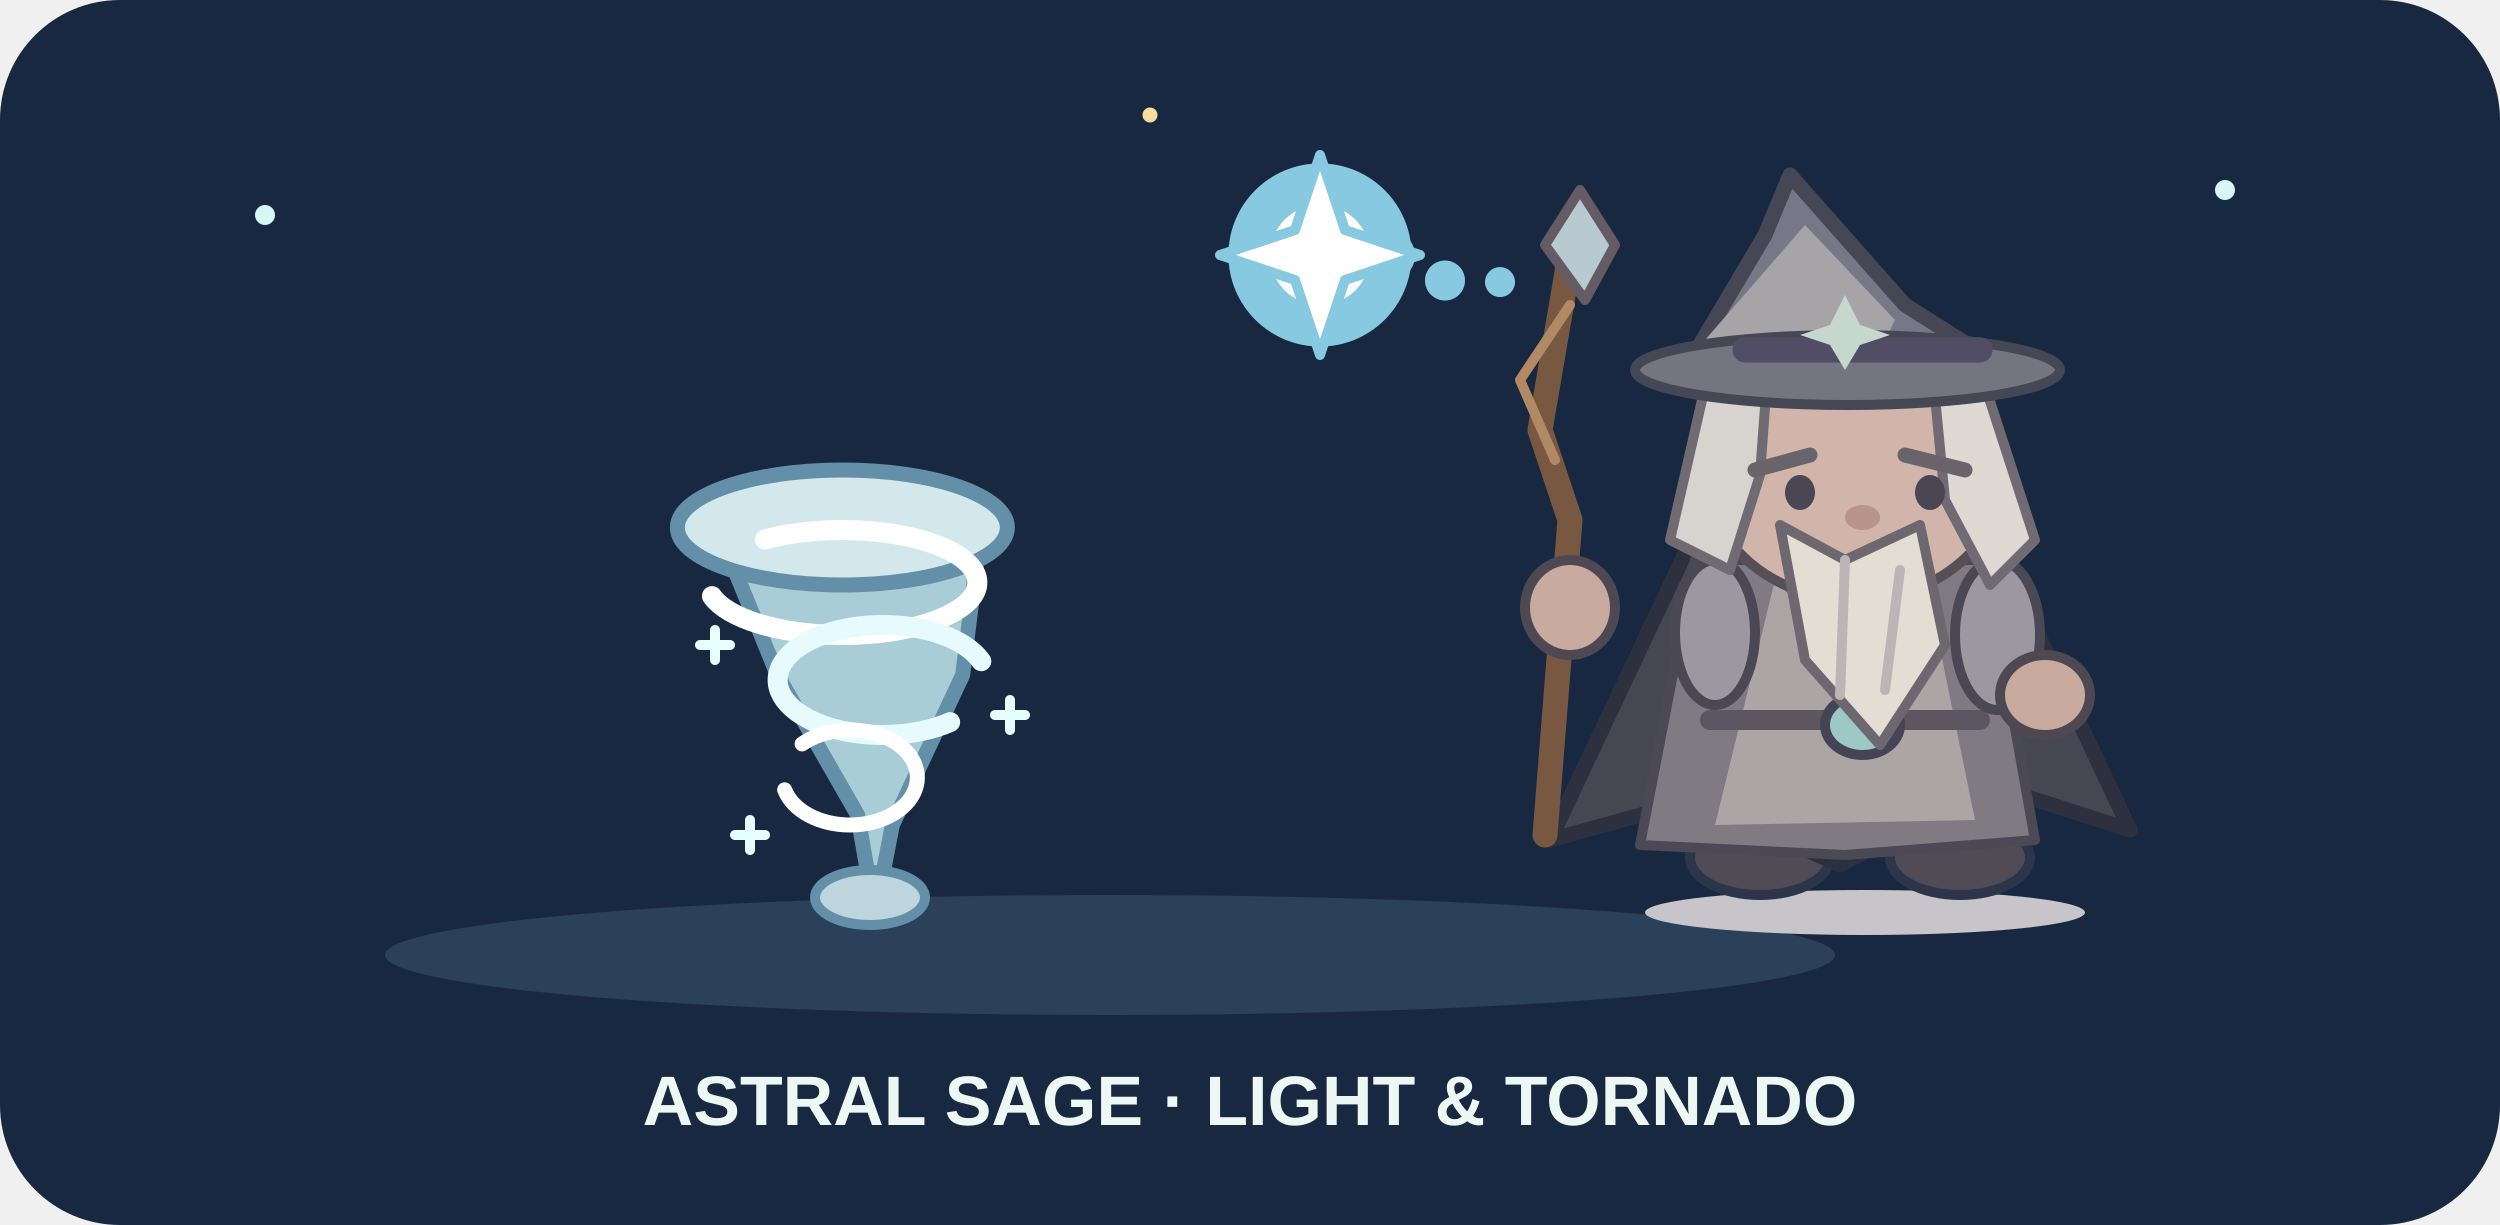
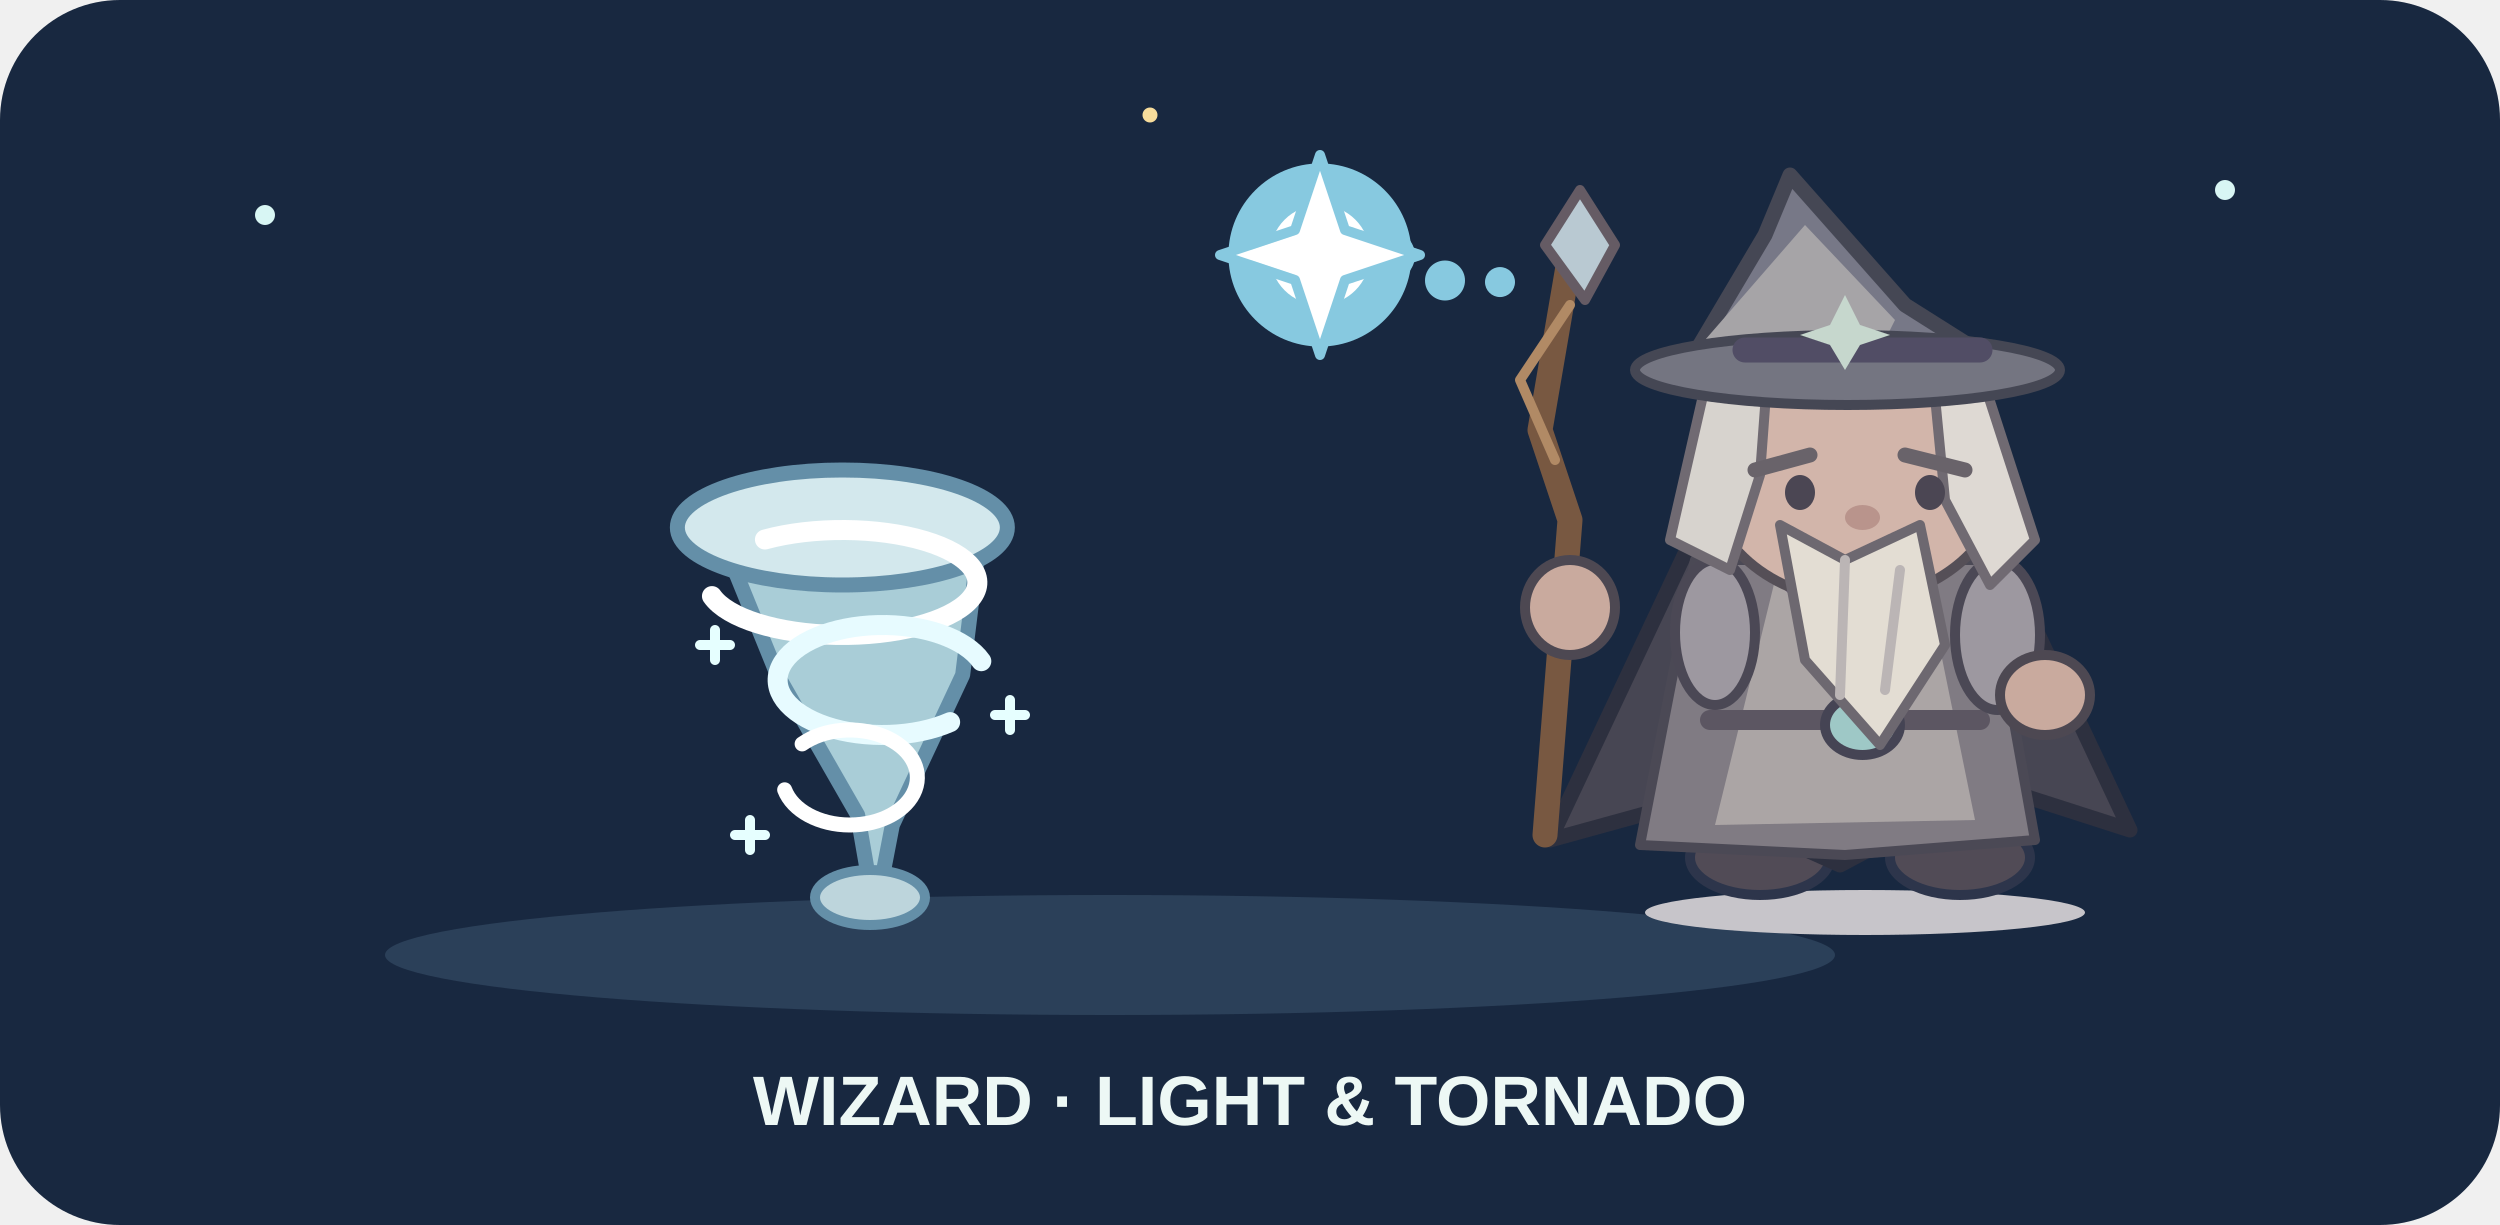
<svg xmlns="http://www.w3.org/2000/svg" viewBox="0 0 500 245">
  <rect width="500" height="245" rx="24" fill="#182840" />
  <circle cx="53" cy="43" r="2" fill="#d8f6f4" />
  <circle cx="445" cy="38" r="2" fill="#d8f6f4" />
  <circle cx="230" cy="23" r="1.5" fill="#f7dd9c" />
  <ellipse cx="222" cy="191" rx="145" ry="12" fill="#2b4059" />
  <g transform="translate(280 23)">
    <ellipse cx="93.0" cy="159.5" rx="44.0" ry="4.5" fill="#c7c5ca" stroke="none" stroke-width="1" />
    <polyline points="76,128 74,146" fill="none" stroke="#2d354b" stroke-width="13" stroke-linecap="round" stroke-linejoin="round" />
    <polyline points="108,128 111,146" fill="none" stroke="#2d354b" stroke-width="13" stroke-linecap="round" stroke-linejoin="round" />
    <ellipse cx="72.0" cy="148.5" rx="14.0" ry="7.5" fill="#514b56" stroke="#2d354b" stroke-width="2" />
    <ellipse cx="112.0" cy="148.5" rx="14.0" ry="7.5" fill="#514b56" stroke="#2d354b" stroke-width="2" />
    <polygon points="63,75 115,77 146,143 118,134 88,150 59,137 30,145" fill="#474653" stroke="#2d303f" stroke-width="3" stroke-linejoin="round" />
    <polygon points="59,89 117,89 127,145 89,148 48,146" fill="#807b83" stroke="#4b4955" stroke-width="2" stroke-linejoin="round" />
    <polygon points="75,93 105,92 115,141 63,142" fill="#aba5a5" stroke="none" stroke-width="1" stroke-linejoin="round" />
    <polygon points="76,94 91,109 103,94" fill="#665b75" stroke="none" stroke-width="1" stroke-linejoin="round" />
    <polyline points="62,121 116,121" fill="none" stroke="#5c5662" stroke-width="4" stroke-linecap="round" stroke-linejoin="round" />
    <ellipse cx="92.5" cy="122.0" rx="7.5" ry="6.0" fill="#9ec8c6" stroke="#454454" stroke-width="2" />
    <polyline points="29,144 34,81 28,63 34,28" fill="none" stroke="#785841" stroke-width="5" stroke-linecap="round" stroke-linejoin="round" />
    <polyline points="31,69 24,53 34,38" fill="none" stroke="#b18a65" stroke-width="2" stroke-linecap="round" stroke-linejoin="round" />
    <polygon points="29,26 36,15 43,26 37,37" fill="#b9c9d2" stroke="#655b64" stroke-width="2" stroke-linejoin="round" />
    <ellipse cx="63.0" cy="103.5" rx="8.0" ry="14.5" fill="#9d98a0" stroke="#4b4855" stroke-width="2" />
    <ellipse cx="119.5" cy="104.0" rx="8.5" ry="15.0" fill="#9d98a0" stroke="#4b4855" stroke-width="2" />
    <ellipse cx="34.0" cy="98.5" rx="9.0" ry="9.5" fill="#c9aa9e" stroke="#4d4852" stroke-width="2" />
    <ellipse cx="129.0" cy="116.0" rx="9.0" ry="8.0" fill="#c9aa9e" stroke="#4d4852" stroke-width="2" />
    <ellipse cx="91.0" cy="71.0" rx="30.0" ry="26.0" fill="#d2b5aa" stroke="#554f57" stroke-width="2" />
    <polygon points="62,50 54,85 66,91 72,72 74,45" fill="#d7d3ce" stroke="#706a72" stroke-width="2" stroke-linejoin="round" />
    <polygon points="115,48 127,85 118,94 109,77 106,46" fill="#ded9d3" stroke="#706a72" stroke-width="2" stroke-linejoin="round" />
    <polygon points="76,82 89,89 104,82 109,106 96,126 81,109" fill="#e3ddd3" stroke="#6d6870" stroke-width="2" stroke-linejoin="round" />
    <polyline points="89,89 88,116" fill="none" stroke="#bbb5b5" stroke-width="2" stroke-linecap="round" stroke-linejoin="round" />
    <polyline points="100,91 97,115" fill="none" stroke="#bbb5b5" stroke-width="2" stroke-linecap="round" stroke-linejoin="round" />
    <polyline points="71,71 82,68" fill="none" stroke="#69636a" stroke-width="3" stroke-linecap="round" stroke-linejoin="round" />
    <polyline points="101,68 113,71" fill="none" stroke="#69636a" stroke-width="3" stroke-linecap="round" stroke-linejoin="round" />
    <ellipse cx="80.0" cy="75.5" rx="3.0" ry="3.5" fill="#4b4653" stroke="none" stroke-width="1" />
    <ellipse cx="106.0" cy="75.5" rx="3.0" ry="3.5" fill="#4b4653" stroke="none" stroke-width="1" />
    <ellipse cx="92.5" cy="80.5" rx="3.5" ry="2.5" fill="#b9948c" stroke="none" stroke-width="1" />
    <polygon points="57,51 73,24 78,12 101,38 120,50" fill="#777887" stroke="#454754" stroke-width="3" stroke-linejoin="round" />
    <polygon points="61,45 81,22 99,41 96,47" fill="#a6a4a7" stroke="none" stroke-width="1" stroke-linejoin="round" />
    <ellipse cx="89.5" cy="51.0" rx="42.5" ry="7.0" fill="#747581" stroke="#454754" stroke-width="2" />
    <polyline points="69,47 116,47" fill="none" stroke="#514d65" stroke-width="5" stroke-linecap="round" stroke-linejoin="round" />
    <polygon points="89,36 92,42 98,44 92,46 89,51 86,46 80,44 86,42" fill="#c6d7cd" stroke="none" stroke-width="1" stroke-linejoin="round" />
  </g>
  <g transform="translate(234 19)">
    <ellipse cx="44.0" cy="32.101" rx="5.0" ry="5.0" fill="#87c9e0" stroke="none" stroke-width="1" />
    <ellipse cx="55.0" cy="37.103" rx="4.0" ry="4.0" fill="#87c9e0" stroke="none" stroke-width="1" />
    <ellipse cx="66.0" cy="37.413" rx="3.0" ry="3.0" fill="#87c9e0" stroke="none" stroke-width="1" />
    <ellipse cx="30.0" cy="32.0" rx="18.314" ry="18.314" fill="#87c9e0" stroke="none" stroke-width="1" />
    <ellipse cx="30.0" cy="32.0" rx="10.0" ry="10.0" fill="#ffffff" stroke="none" stroke-width="1" />
    <polygon points="30,12 35,27 50,32 35,37 30,52 25,37 10,32 25,27" fill="#ffffff" stroke="#87c9e0" stroke-width="2" stroke-linejoin="round" />
  </g>
  <g transform="translate(130 87)">
    <polygon points="12.472,16 66.472,16 62.528,48 48.472,78 45,96 41.528,76 25.472,48" fill="#a9cdd7" stroke="#648fa8" stroke-width="3" stroke-linejoin="round" />
    <ellipse cx="38.472" cy="18.5" rx="33.0" ry="11.5" fill="#d3e8ed" stroke="#648fa8" stroke-width="3" />
    <path d="M 12.392 32.218 A 27 10.5 0 1 0 22.986 20.899" fill="none" stroke="#ffffff" stroke-width="4" stroke-linecap="round" />
    <path d="M 66.261 45.238 A 21 11.0 0 1 0 60.026 57.426" fill="none" stroke="#e7fbff" stroke-width="4" stroke-linecap="round" />
    <path d="M 26.932 70.959 A 13.5 9.5 0 1 0 30.426 61.782" fill="none" stroke="#ffffff" stroke-width="3" stroke-linecap="round" />
    <ellipse cx="44.0" cy="92.5" rx="11.0" ry="5.5" fill="#bdd5dc" stroke="#648fa8" stroke-width="2" />
    <polyline points="10,42 16,42" fill="none" stroke="#e6ffff" stroke-width="2" stroke-linecap="round" stroke-linejoin="round" />
    <polyline points="13,39 13,45" fill="none" stroke="#e6ffff" stroke-width="2" stroke-linecap="round" stroke-linejoin="round" />
    <polyline points="69,56 75,56" fill="none" stroke="#e6ffff" stroke-width="2" stroke-linecap="round" stroke-linejoin="round" />
    <polyline points="72,53 72,59" fill="none" stroke="#e6ffff" stroke-width="2" stroke-linecap="round" stroke-linejoin="round" />
    <polyline points="17,80 23,80" fill="none" stroke="#e6ffff" stroke-width="2" stroke-linecap="round" stroke-linejoin="round" />
    <polyline points="20,77 20,83" fill="none" stroke="#e6ffff" stroke-width="2" stroke-linecap="round" stroke-linejoin="round" />
  </g>
-   <text x="250" y="225" text-anchor="middle" fill="#edf8f5" font-family="Arial,sans-serif" font-size="14" font-weight="bold">ASTRAL SAGE · LIGHT &amp; TORNADO</text>
+   <text x="250" y="225" text-anchor="middle" fill="#edf8f5" font-family="Arial,sans-serif" font-size="14" font-weight="bold">WIZARD · LIGHT &amp; TORNADO</text>
</svg>
